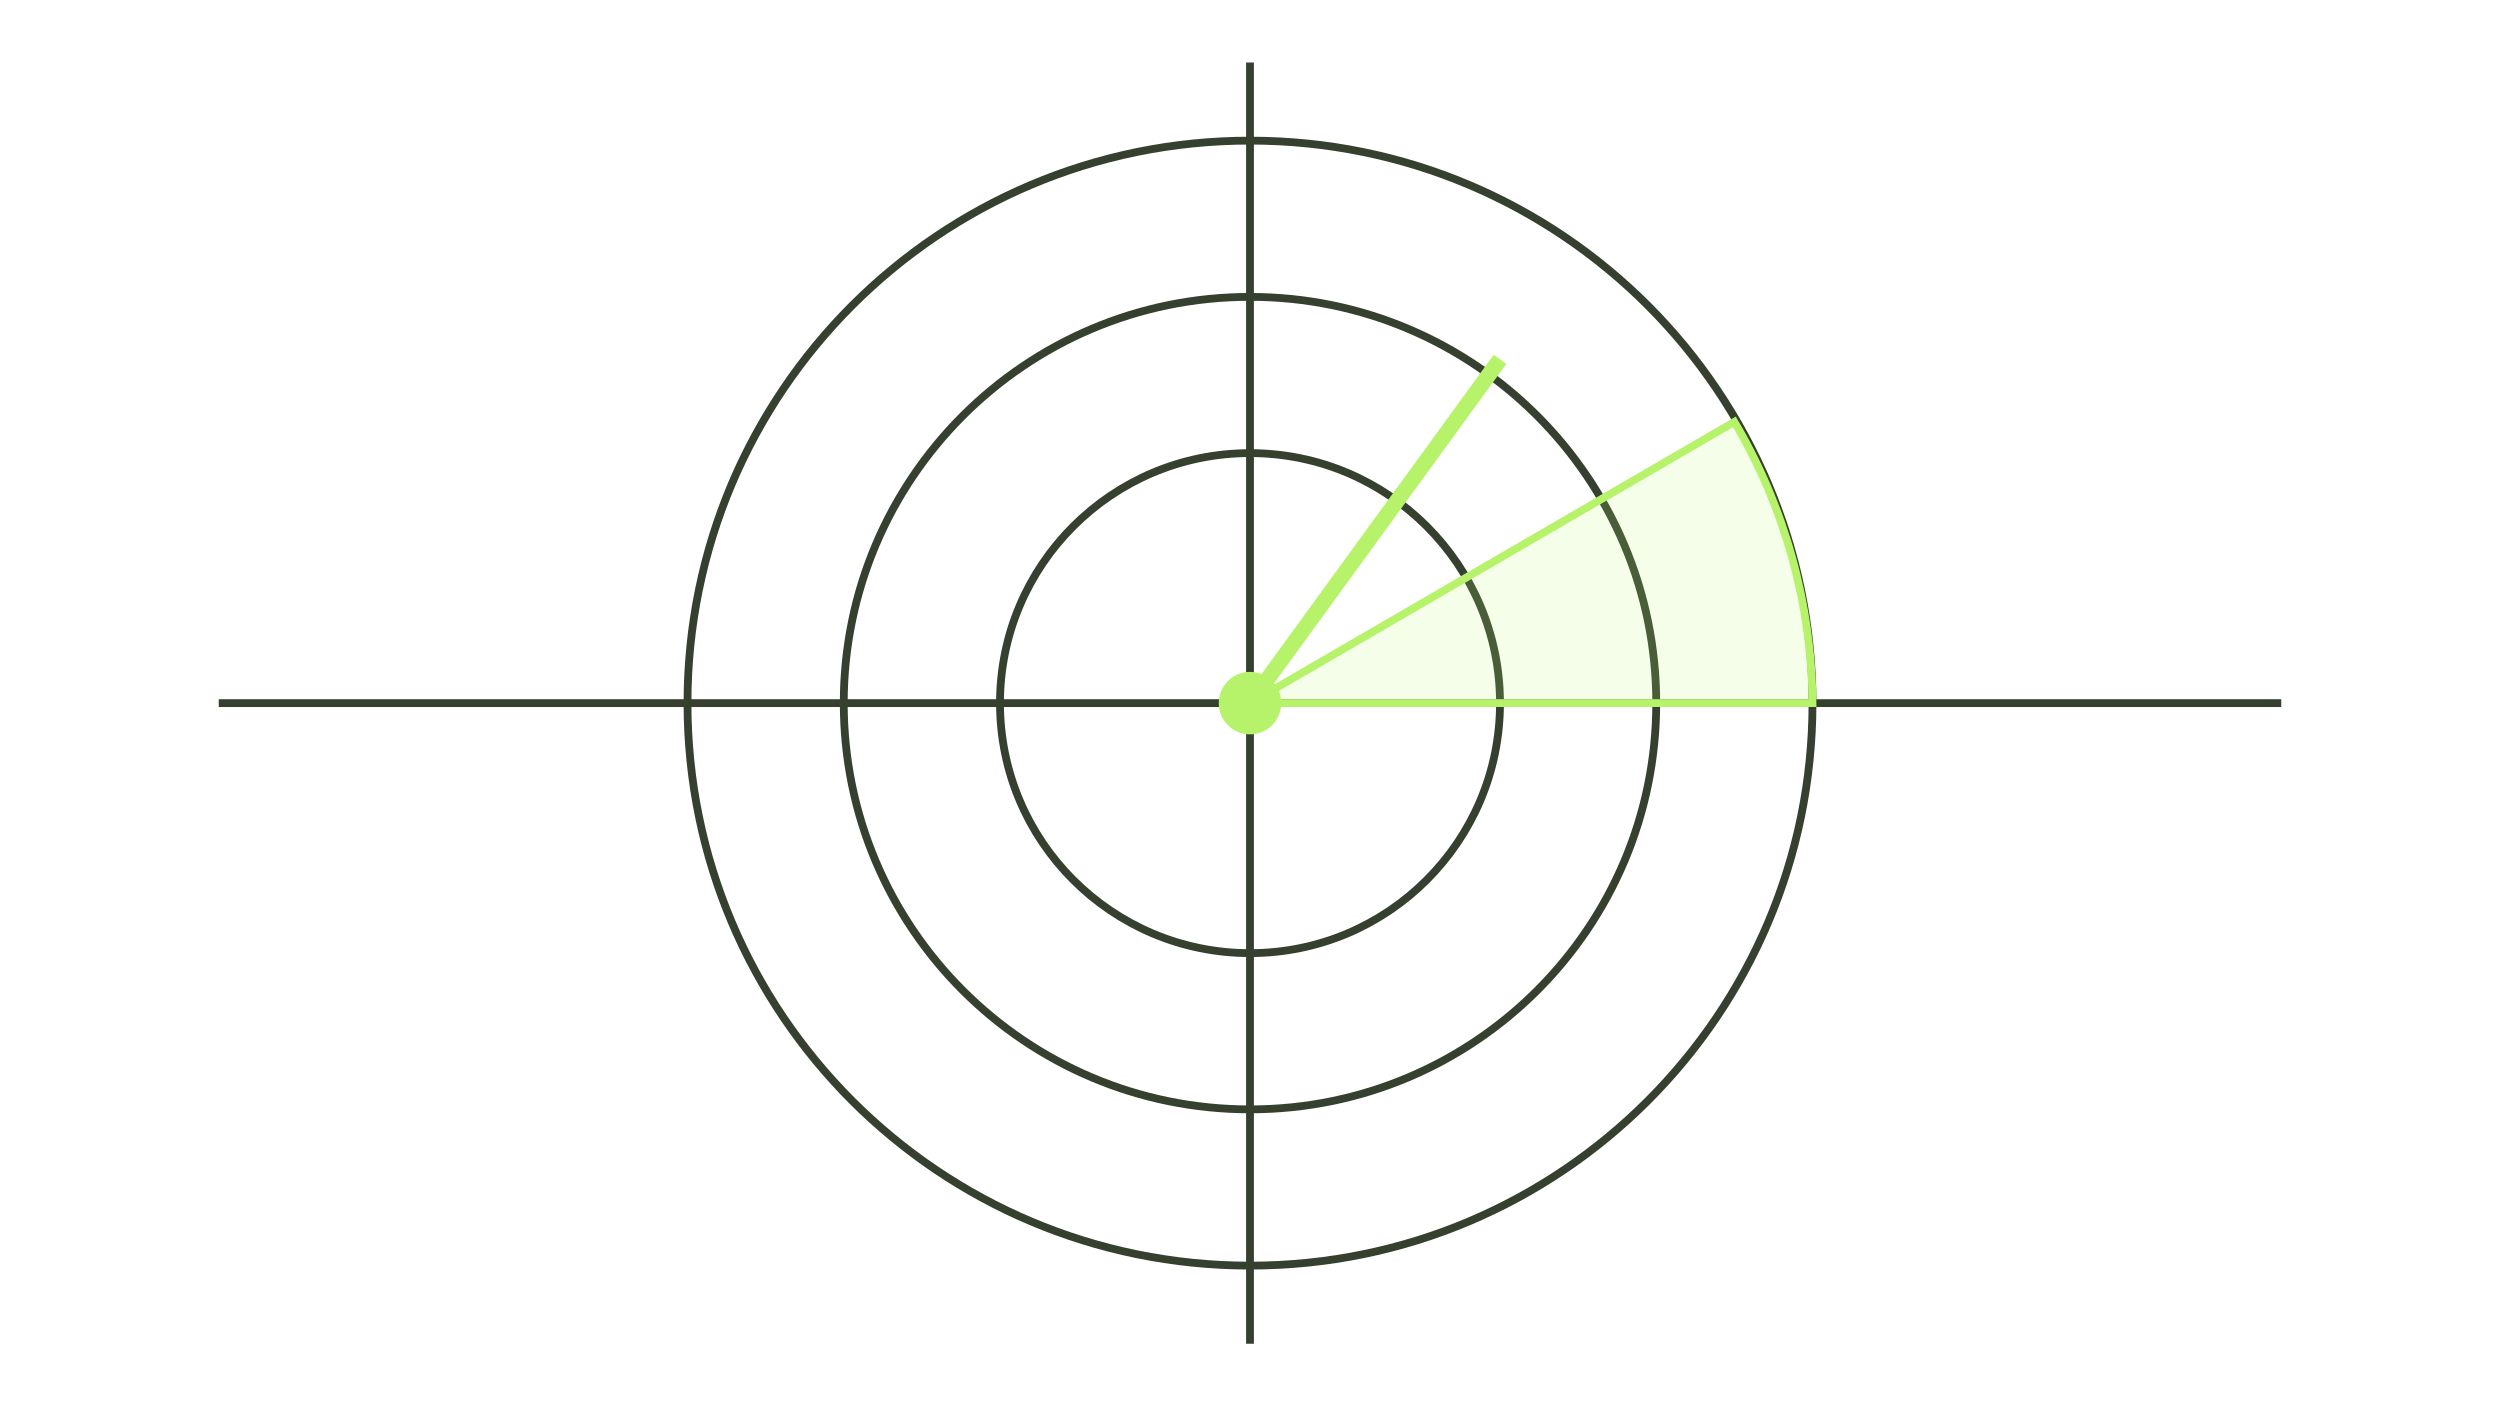
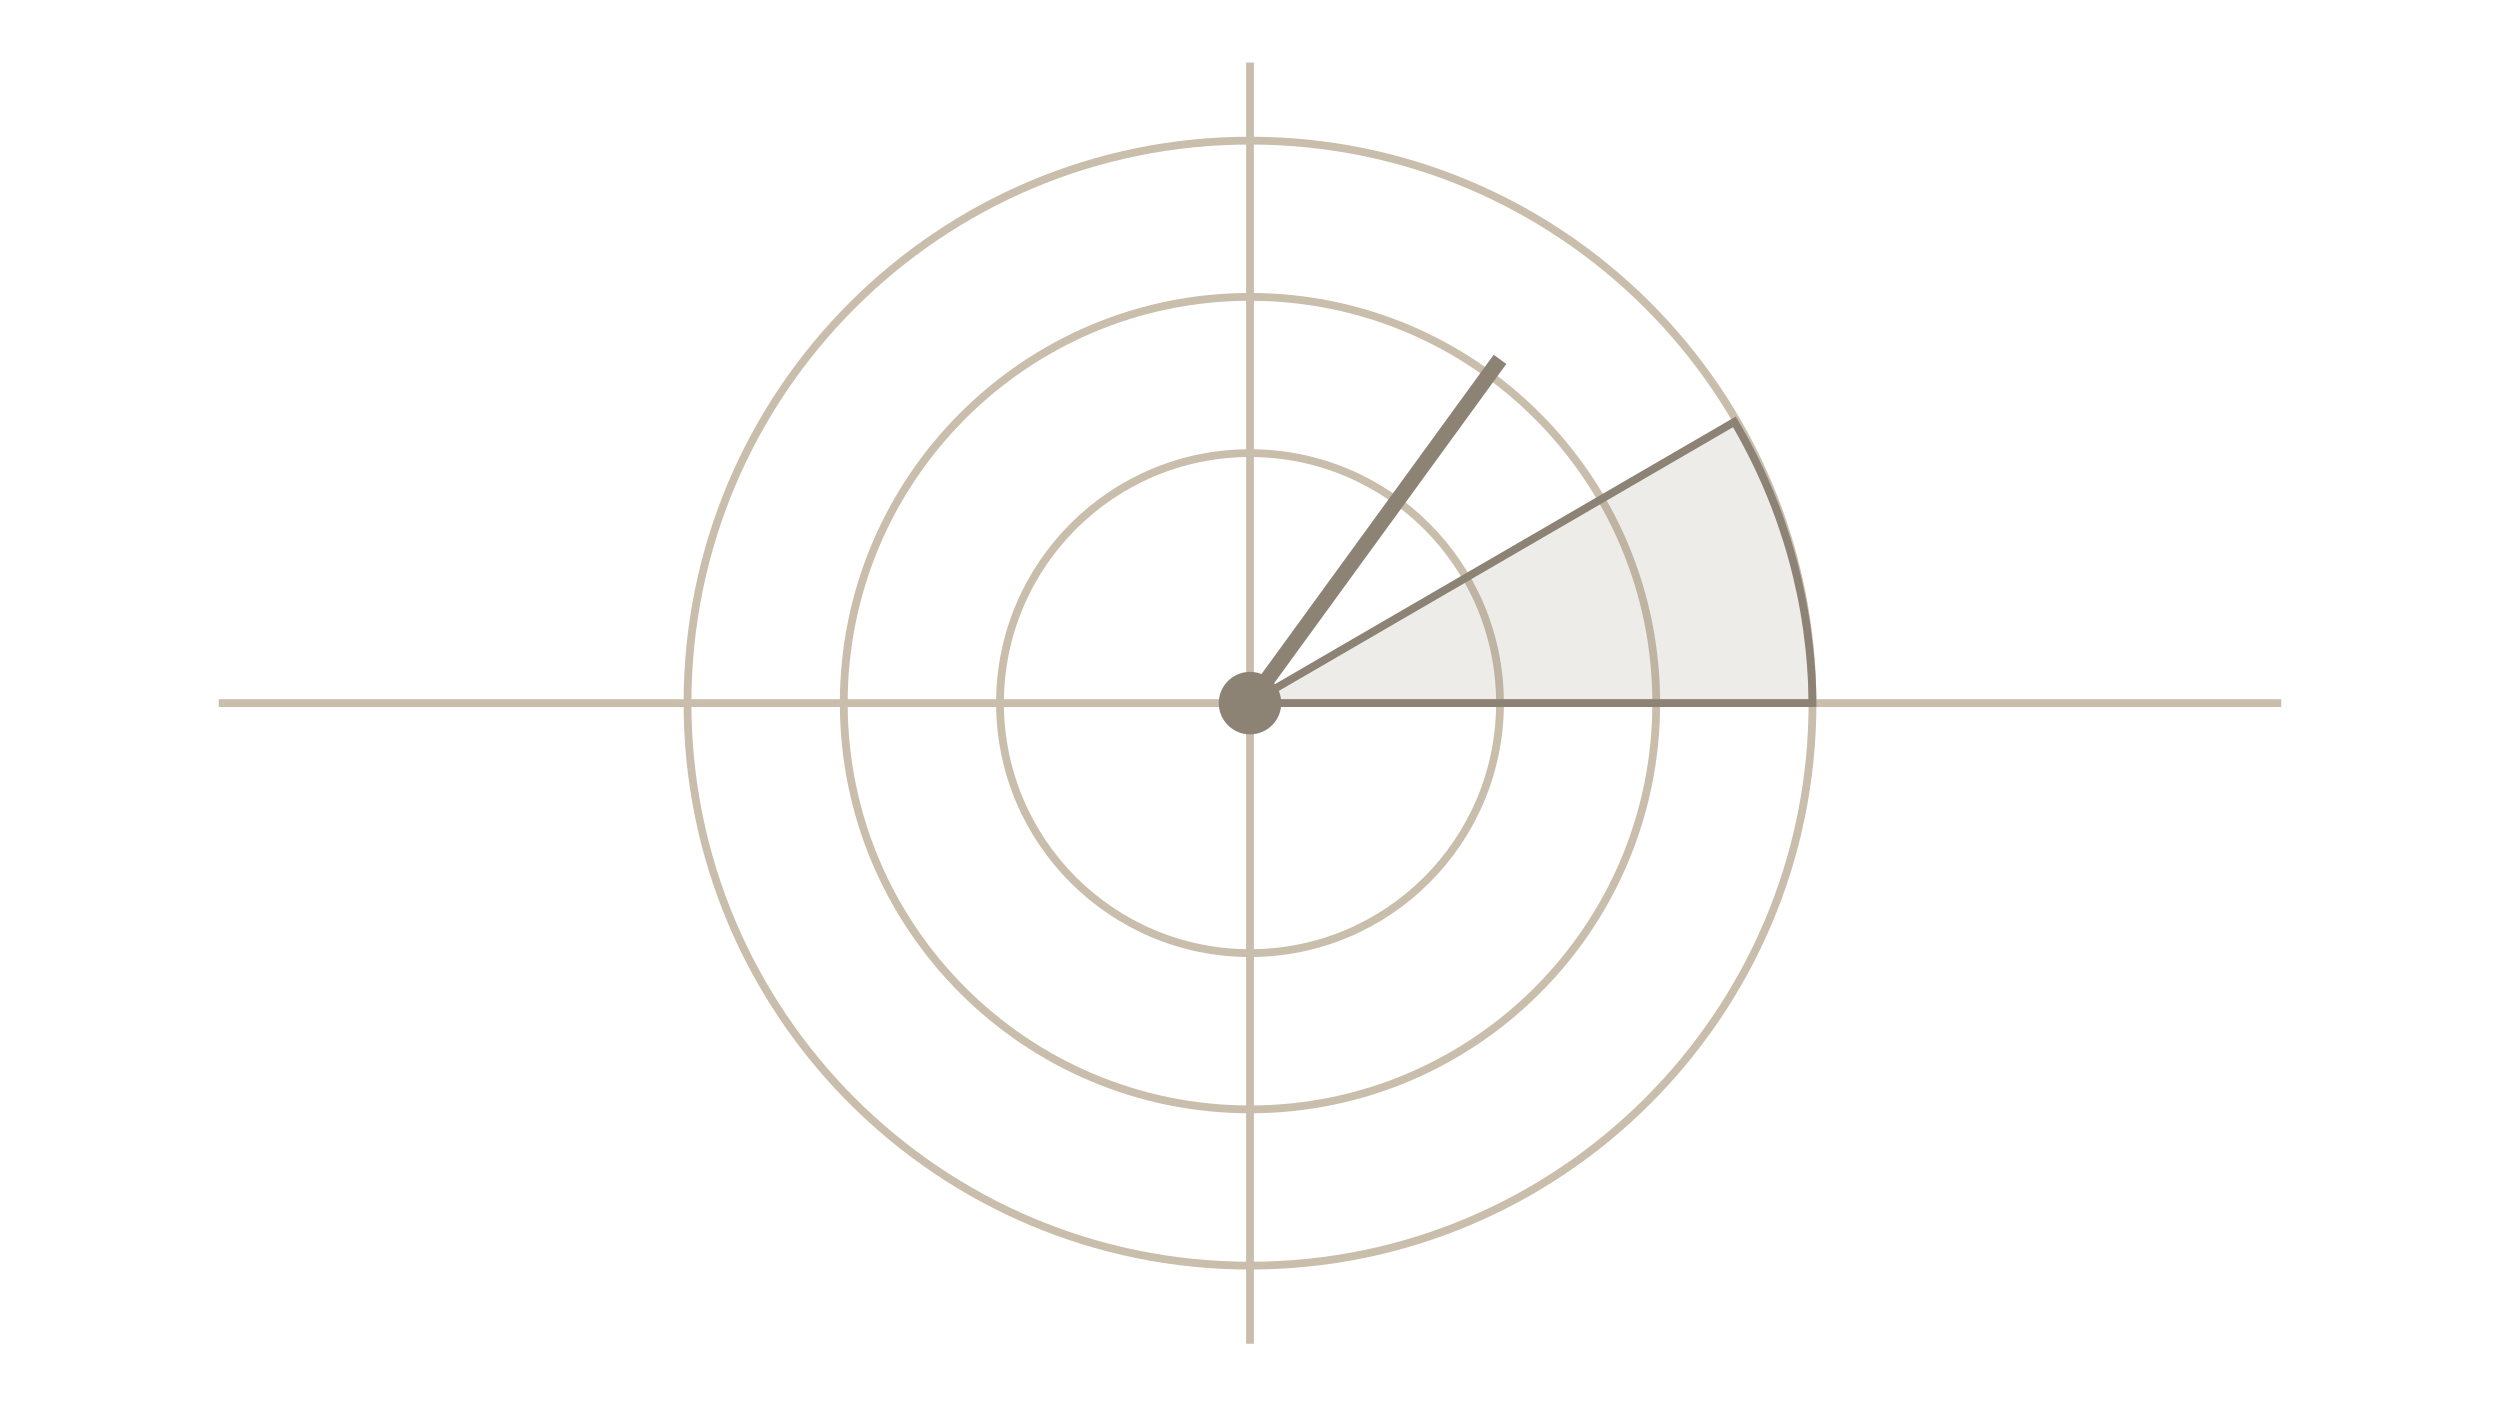
<svg xmlns="http://www.w3.org/2000/svg" viewBox="0 0 320 180">
-   <g fill="none" stroke="#35402f" stroke-width="1">
+   <g fill="none" stroke="#c9bdab" stroke-width="1">
    <circle cx="160" cy="90" r="72" />
    <circle cx="160" cy="90" r="52" />
    <circle cx="160" cy="90" r="32" />
    <path d="M160 8v164M28 90h264" />
  </g>
-   <path d="M160 90 222 54A72 72 0 0 1 232 90Z" fill="#b7f36a" fill-opacity=".16" stroke="#b7f36a" stroke-width="1" />
-   <path d="M160 90 192 46" stroke="#b7f36a" stroke-width="2" />
-   <circle cx="160" cy="90" r="4" fill="#b7f36a" />
+   <path d="M160 90 222 54A72 72 0 0 1 232 90Z" fill="#8d8375" fill-opacity=".16" stroke="#8d8375" stroke-width="1" />
+   <path d="M160 90 192 46" stroke="#8d8375" stroke-width="2" />
+   <circle cx="160" cy="90" r="4" fill="#8d8375" />
</svg>
